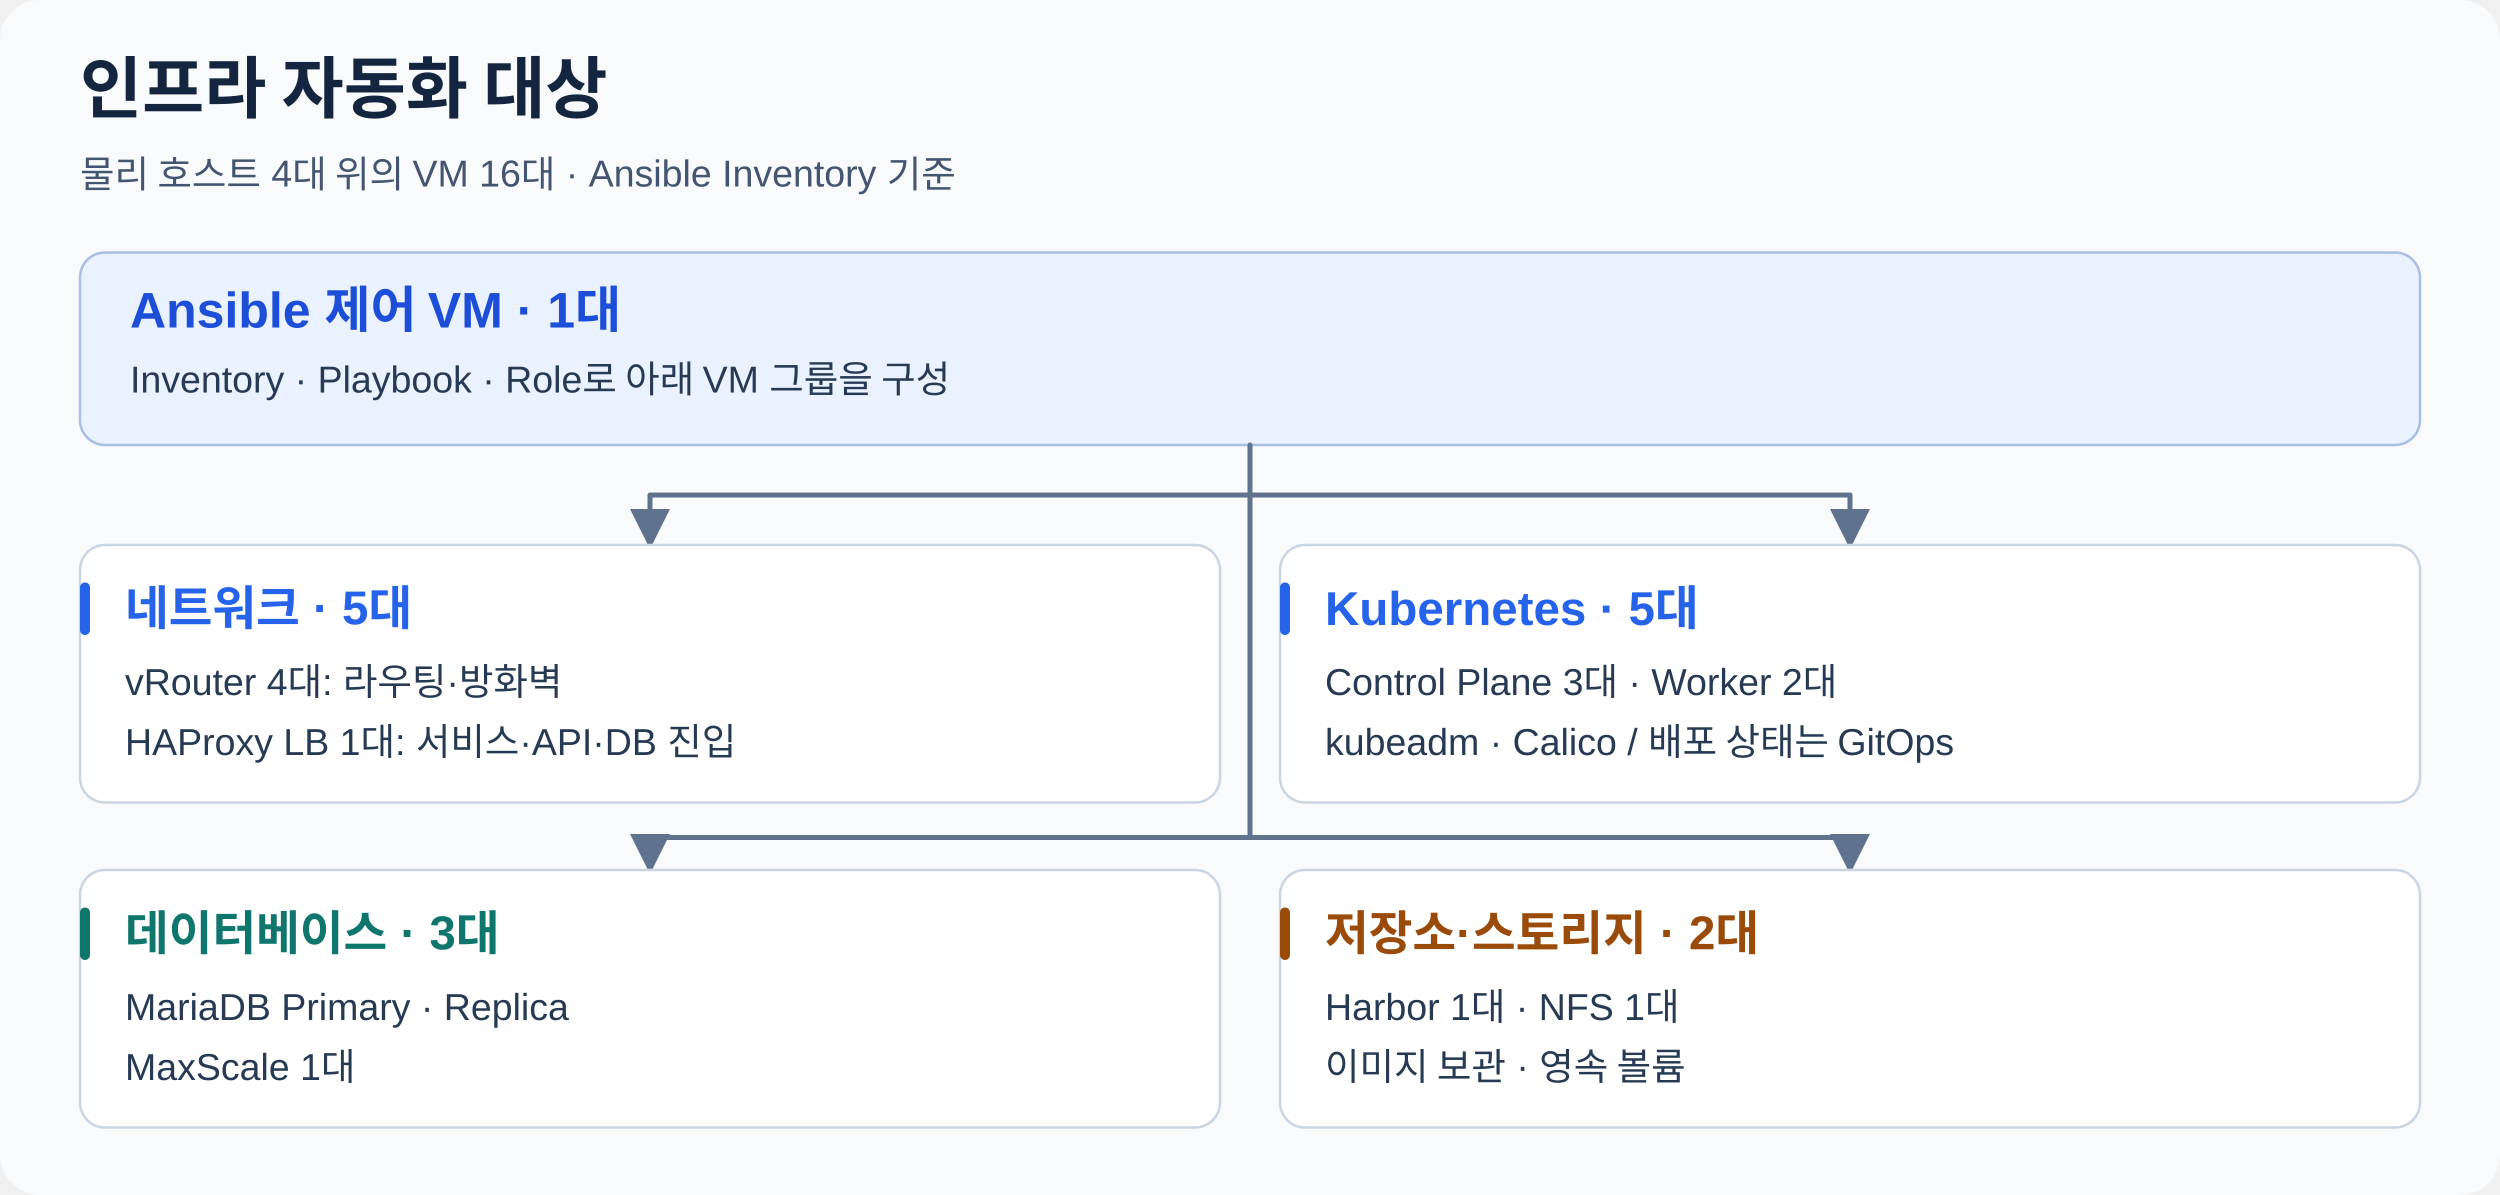
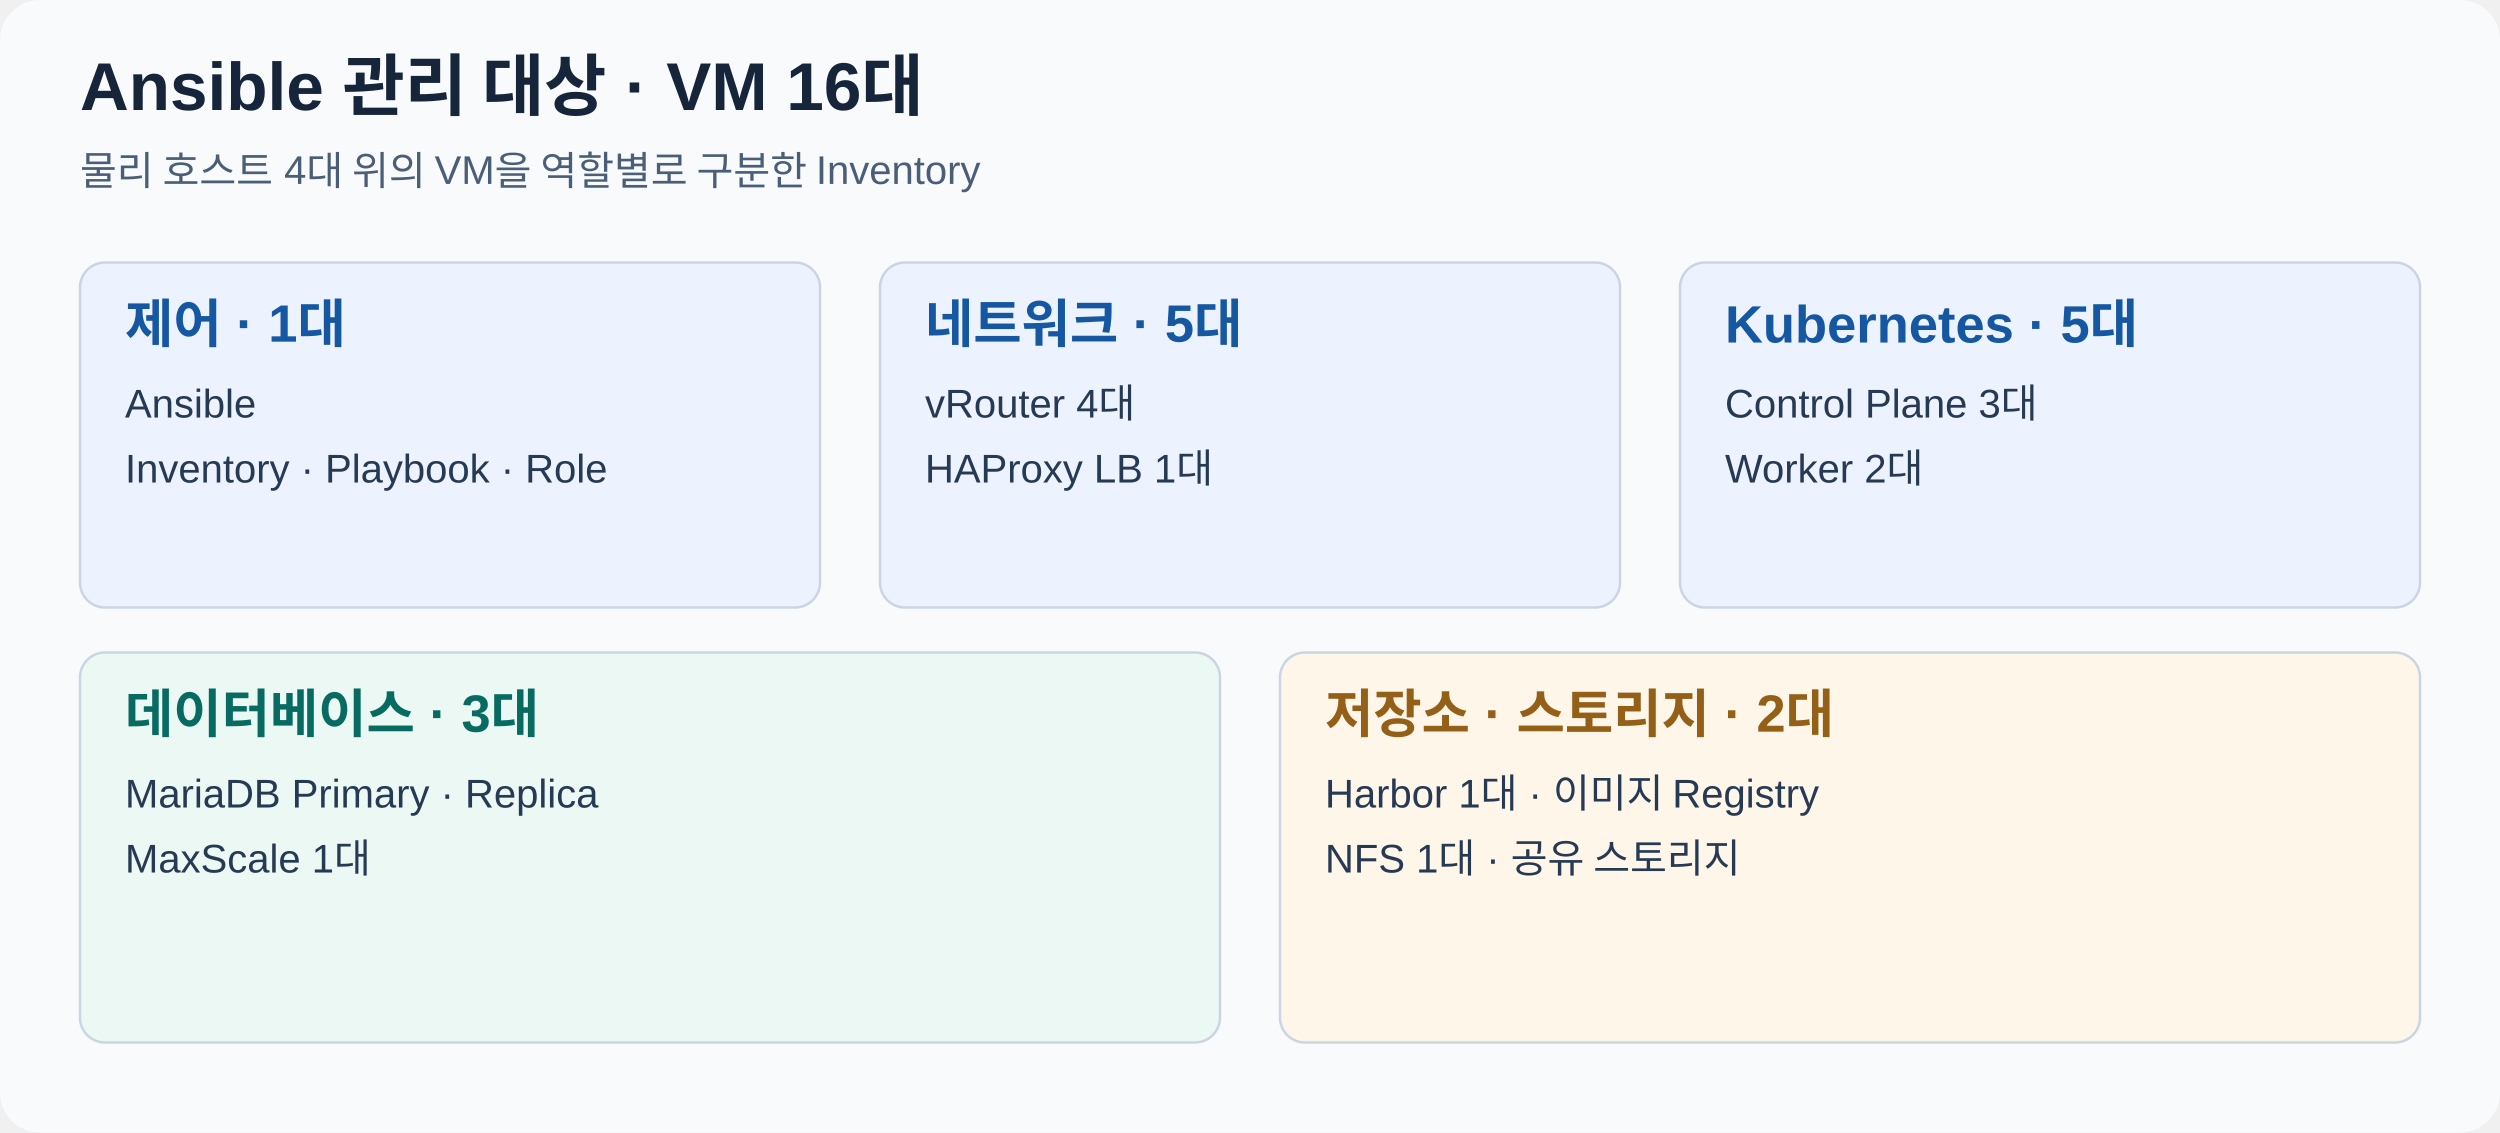
- <svg xmlns="http://www.w3.org/2000/svg" width="1000" height="478" viewBox="0 0 1000 478" role="img" aria-labelledby="title desc">
-   <defs>
-     <marker id="arrow" viewBox="0 0 10 10" refX="9" refY="5" markerWidth="8" markerHeight="8" orient="auto-start-reverse">
-       <path d="M 0 0 L 10 5 L 0 10 z" fill="#60738e" />
-     </marker>
-   </defs>
-   <rect width="1000" height="478" rx="16" fill="#f8fafc" />
-   <text x="32" y="45" font-family="Arial,'Noto Sans CJK KR','Malgun Gothic',sans-serif" font-size="27" font-weight="700" fill="#14253f">인프라 자동화 대상</text>
-   <text x="32" y="75" font-family="Arial,'Noto Sans CJK KR','Malgun Gothic',sans-serif" font-size="15" font-weight="400" fill="#435570">물리 호스트 4대 위의 VM 16대 · Ansible Inventory 기준</text>
-   <rect x="32" y="101" width="936" height="77" rx="10" fill="#eaf1ff" stroke="#a9bee5" />
-   <text x="52" y="131" font-family="Arial,'Noto Sans CJK KR','Malgun Gothic',sans-serif" font-size="20" font-weight="700" fill="#1d4ed8">Ansible 제어 VM · 1대</text>
-   <text x="52" y="157" font-family="Arial,'Noto Sans CJK KR','Malgun Gothic',sans-serif" font-size="15" font-weight="400" fill="#263a54">Inventory · Playbook · Role로 아래 VM 그룹을 구성</text>
-   <path d="M 500 178 V 198 H 260 V 218" fill="none" stroke="#60738e" stroke-width="2" stroke-linejoin="round" stroke-linecap="round" marker-end="url(#arrow)" />
-   <path d="M 500 198 H 740 V 218" fill="none" stroke="#60738e" stroke-width="2" stroke-linejoin="round" stroke-linecap="round" marker-end="url(#arrow)" />
-   <path d="M 500 198 V 335 H 260 V 348" fill="none" stroke="#60738e" stroke-width="2" stroke-linejoin="round" stroke-linecap="round" marker-end="url(#arrow)" />
-   <path d="M 500 335 H 740 V 348" fill="none" stroke="#60738e" stroke-width="2" stroke-linejoin="round" stroke-linecap="round" marker-end="url(#arrow)" />
-   <rect x="32" y="218" width="456" height="103" rx="10" fill="#ffffff" stroke="#cad5e3" />
-   <rect x="32" y="233" width="4" height="21" rx="2" fill="#2563eb" />
-   <text x="50" y="250" font-family="Arial,'Noto Sans CJK KR','Malgun Gothic',sans-serif" font-size="19" font-weight="700" fill="#2563eb">네트워크 · 5대</text>
-   <text x="50" y="278" font-family="Arial,'Noto Sans CJK KR','Malgun Gothic',sans-serif" font-size="15" font-weight="400" fill="#263a54">vRouter 4대: 라우팅·방화벽</text>
-   <text x="50" y="302" font-family="Arial,'Noto Sans CJK KR','Malgun Gothic',sans-serif" font-size="15" font-weight="400" fill="#263a54">HAProxy LB 1대: 서비스·API·DB 진입</text>
-   <rect x="512" y="218" width="456" height="103" rx="10" fill="#ffffff" stroke="#cad5e3" />
-   <rect x="512" y="233" width="4" height="21" rx="2" fill="#2563eb" />
-   <text x="530" y="250" font-family="Arial,'Noto Sans CJK KR','Malgun Gothic',sans-serif" font-size="19" font-weight="700" fill="#2563eb">Kubernetes · 5대</text>
-   <text x="530" y="278" font-family="Arial,'Noto Sans CJK KR','Malgun Gothic',sans-serif" font-size="15" font-weight="400" fill="#263a54">Control Plane 3대 · Worker 2대</text>
-   <text x="530" y="302" font-family="Arial,'Noto Sans CJK KR','Malgun Gothic',sans-serif" font-size="15" font-weight="400" fill="#263a54">kubeadm · Calico / 배포 상태는 GitOps</text>
-   <rect x="32" y="348" width="456" height="103" rx="10" fill="#ffffff" stroke="#cad5e3" />
-   <rect x="32" y="363" width="4" height="21" rx="2" fill="#0f766e" />
-   <text x="50" y="380" font-family="Arial,'Noto Sans CJK KR','Malgun Gothic',sans-serif" font-size="19" font-weight="700" fill="#0f766e">데이터베이스 · 3대</text>
-   <text x="50" y="408" font-family="Arial,'Noto Sans CJK KR','Malgun Gothic',sans-serif" font-size="15" font-weight="400" fill="#263a54">MariaDB Primary · Replica</text>
-   <text x="50" y="432" font-family="Arial,'Noto Sans CJK KR','Malgun Gothic',sans-serif" font-size="15" font-weight="400" fill="#263a54">MaxScale 1대</text>
-   <rect x="512" y="348" width="456" height="103" rx="10" fill="#ffffff" stroke="#cad5e3" />
-   <rect x="512" y="363" width="4" height="21" rx="2" fill="#9a4b0a" />
-   <text x="530" y="380" font-family="Arial,'Noto Sans CJK KR','Malgun Gothic',sans-serif" font-size="19" font-weight="700" fill="#9a4b0a">저장소·스토리지 · 2대</text>
-   <text x="530" y="408" font-family="Arial,'Noto Sans CJK KR','Malgun Gothic',sans-serif" font-size="15" font-weight="400" fill="#263a54">Harbor 1대 · NFS 1대</text>
-   <text x="530" y="432" font-family="Arial,'Noto Sans CJK KR','Malgun Gothic',sans-serif" font-size="15" font-weight="400" fill="#263a54">이미지 보관 · 영속 볼륨</text>
+ <svg xmlns="http://www.w3.org/2000/svg" width="1000" height="453" viewBox="0 0 1000 453" role="img" aria-labelledby="title desc">
+   <rect width="1000" height="453" rx="16" fill="#f8fafc" />
+   <text x="32" y="44" font-family="Arial,'Noto Sans CJK KR','Malgun Gothic',sans-serif" font-size="27" font-weight="700" fill="#17253b">Ansible 관리 대상 · VM 16대</text>
+   <text x="32" y="74" font-family="Arial,'Noto Sans CJK KR','Malgun Gothic',sans-serif" font-size="16" font-weight="400" fill="#4b5e78">물리 호스트 4대 위의 VM을 역할별로 구분한 Inventory</text>
+   <rect x="32" y="105" width="296" height="138" rx="10" fill="#edf2ff" stroke="#cbd5e1" />
+   <text x="50" y="137" font-family="Arial,'Noto Sans CJK KR','Malgun Gothic',sans-serif" font-size="21" font-weight="700" fill="#1657a2">제어 · 1대</text>
+   <text x="50" y="167" font-family="Arial,'Noto Sans CJK KR','Malgun Gothic',sans-serif" font-size="16" font-weight="400" fill="#263a54">Ansible</text>
+   <text x="50" y="193" font-family="Arial,'Noto Sans CJK KR','Malgun Gothic',sans-serif" font-size="16" font-weight="400" fill="#263a54">Inventory · Playbook · Role</text>
+   <rect x="352" y="105" width="296" height="138" rx="10" fill="#edf2ff" stroke="#cbd5e1" />
+   <text x="370" y="137" font-family="Arial,'Noto Sans CJK KR','Malgun Gothic',sans-serif" font-size="21" font-weight="700" fill="#1657a2">네트워크 · 5대</text>
+   <text x="370" y="167" font-family="Arial,'Noto Sans CJK KR','Malgun Gothic',sans-serif" font-size="16" font-weight="400" fill="#263a54">vRouter 4대</text>
+   <text x="370" y="193" font-family="Arial,'Noto Sans CJK KR','Malgun Gothic',sans-serif" font-size="16" font-weight="400" fill="#263a54">HAProxy LB 1대</text>
+   <rect x="672" y="105" width="296" height="138" rx="10" fill="#edf2ff" stroke="#cbd5e1" />
+   <text x="690" y="137" font-family="Arial,'Noto Sans CJK KR','Malgun Gothic',sans-serif" font-size="21" font-weight="700" fill="#1657a2">Kubernetes · 5대</text>
+   <text x="690" y="167" font-family="Arial,'Noto Sans CJK KR','Malgun Gothic',sans-serif" font-size="16" font-weight="400" fill="#263a54">Control Plane 3대</text>
+   <text x="690" y="193" font-family="Arial,'Noto Sans CJK KR','Malgun Gothic',sans-serif" font-size="16" font-weight="400" fill="#263a54">Worker 2대</text>
+   <rect x="32" y="261" width="456" height="156" rx="10" fill="#ecf8f4" stroke="#cbd5e1" />
+   <text x="50" y="293" font-family="Arial,'Noto Sans CJK KR','Malgun Gothic',sans-serif" font-size="21" font-weight="700" fill="#086b62">데이터베이스 · 3대</text>
+   <text x="50" y="323" font-family="Arial,'Noto Sans CJK KR','Malgun Gothic',sans-serif" font-size="16" font-weight="400" fill="#263a54">MariaDB Primary · Replica</text>
+   <text x="50" y="349" font-family="Arial,'Noto Sans CJK KR','Malgun Gothic',sans-serif" font-size="16" font-weight="400" fill="#263a54">MaxScale 1대</text>
+   <rect x="512" y="261" width="456" height="156" rx="10" fill="#fff6ea" stroke="#cbd5e1" />
+   <text x="530" y="293" font-family="Arial,'Noto Sans CJK KR','Malgun Gothic',sans-serif" font-size="21" font-weight="700" fill="#946018">저장소 · 스토리지 · 2대</text>
+   <text x="530" y="323" font-family="Arial,'Noto Sans CJK KR','Malgun Gothic',sans-serif" font-size="16" font-weight="400" fill="#263a54">Harbor 1대 · 이미지 Registry</text>
+   <text x="530" y="349" font-family="Arial,'Noto Sans CJK KR','Malgun Gothic',sans-serif" font-size="16" font-weight="400" fill="#263a54">NFS 1대 · 공유 스토리지</text>
</svg>
